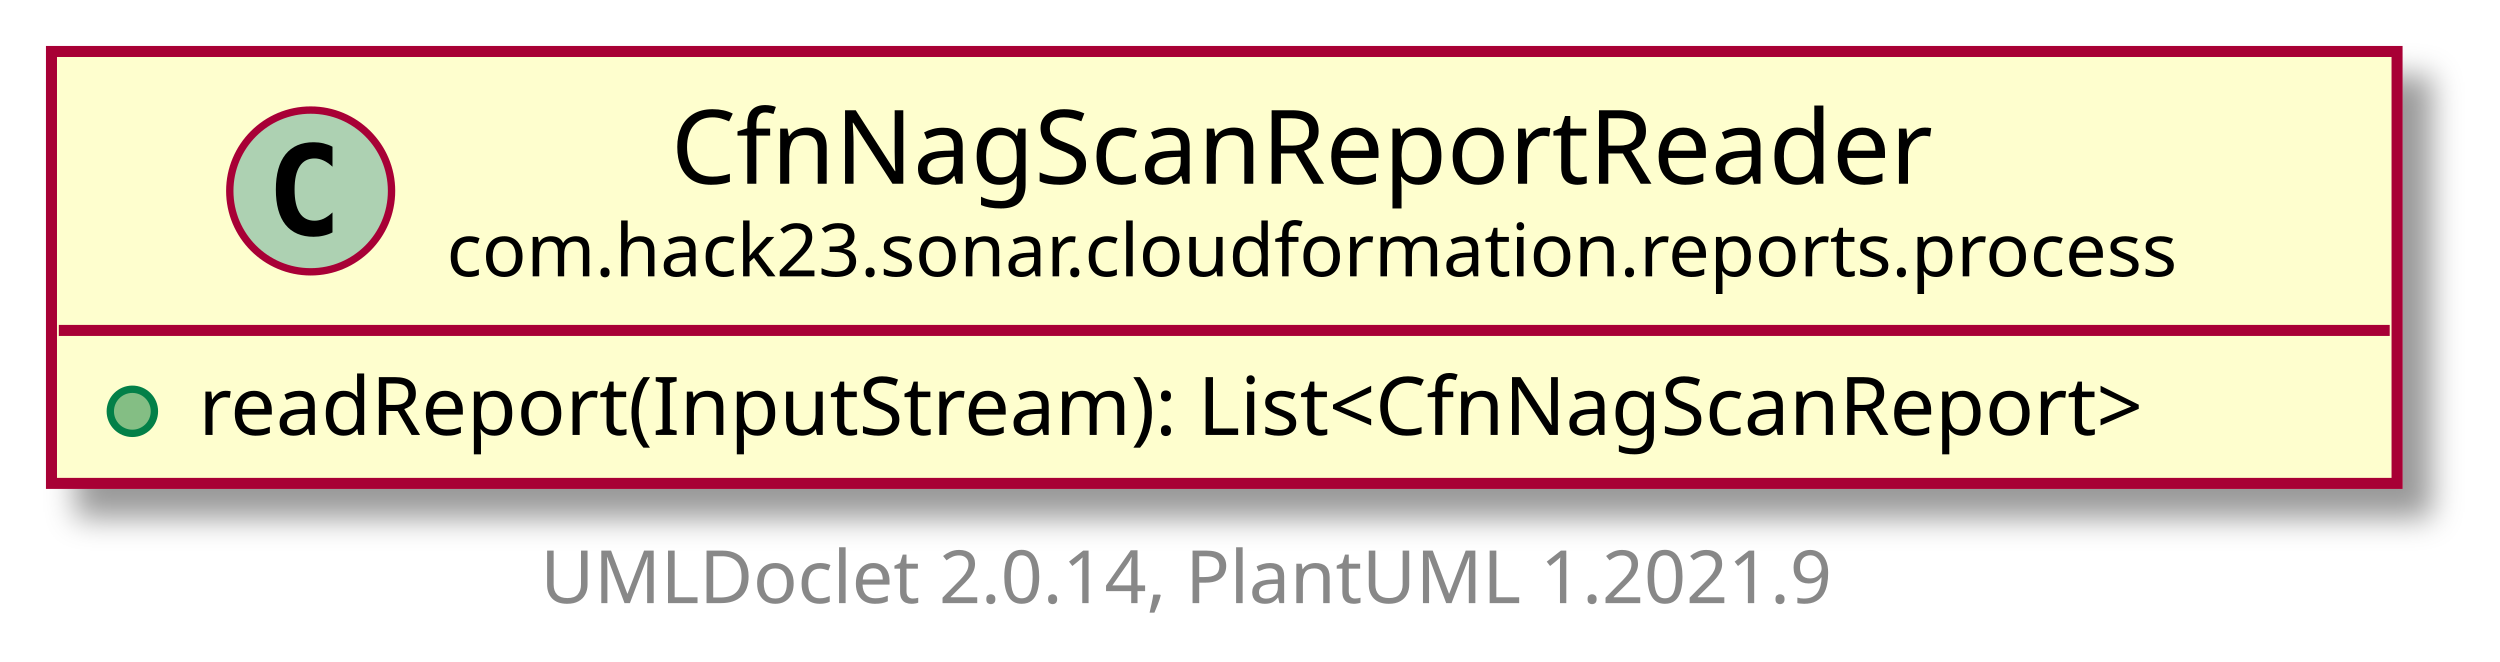
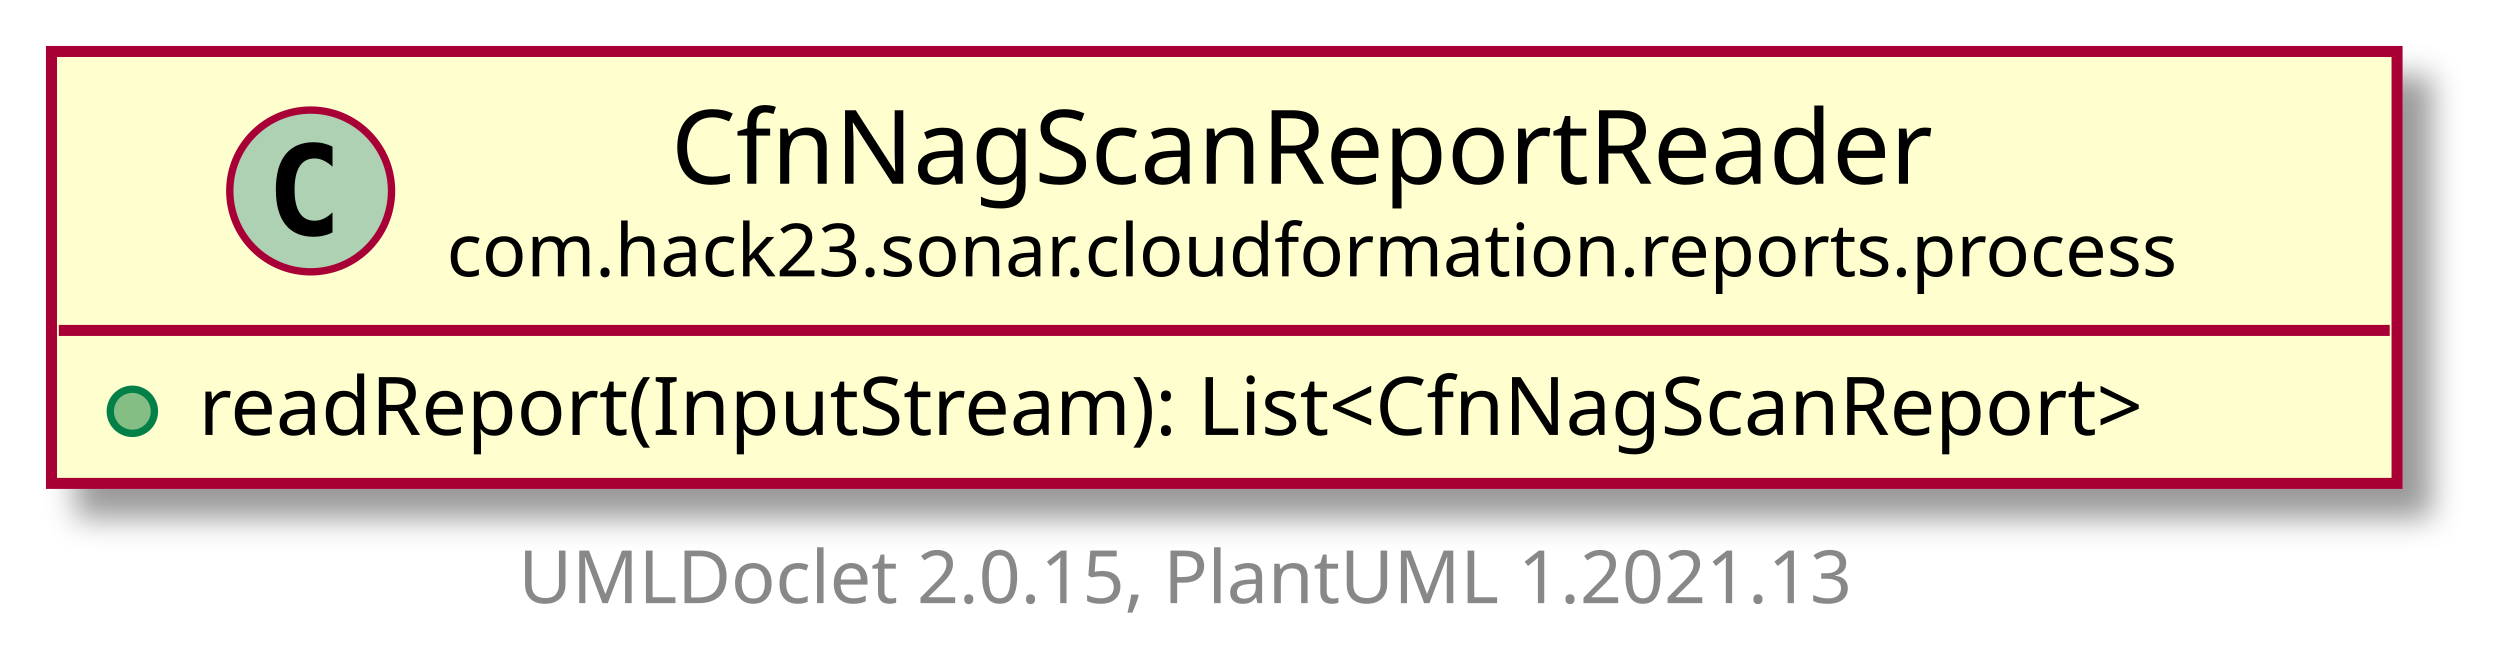
<svg xmlns="http://www.w3.org/2000/svg" xmlns:xlink="http://www.w3.org/1999/xlink" contentScriptType="application/ecmascript" contentStyleType="text/css" height="90px" preserveAspectRatio="none" style="width:340px;height:90px;background:#FFFFFF;" version="1.1" viewBox="0 0 340 90" width="340px" zoomAndPan="magnify">
  <defs>
-     <filter height="300%" id="f3tktgp0ne6v6" width="300%" x="-1" y="-1">
+     <filter height="300%" id="f1i4avj2ukylt4" width="300%" x="-1" y="-1">
      <feGaussianBlur result="blurOut" stdDeviation="2.0" />
      <feColorMatrix in="blurOut" result="blurOut2" type="matrix" values="0 0 0 0 0 0 0 0 0 0 0 0 0 0 0 0 0 0 .4 0" />
      <feOffset dx="4.0" dy="4.0" in="blurOut2" result="blurOut3" />
      <feBlend in="SourceGraphic" in2="blurOut3" mode="normal" />
    </filter>
  </defs>
  <g>
    <a href="CfnNagScanReportReader.html" target="_top" title="CfnNagScanReportReader.html" xlink:actuate="onRequest" xlink:href="CfnNagScanReportReader.html" xlink:show="new" xlink:title="CfnNagScanReportReader.html" xlink:type="simple">
-       <rect codeLine="5" fill="#FEFECE" filter="url(#f3tktgp0ne6v6)" height="58.742" id="com.hack23.sonar.cloudformation.reports.process.CfnNagScanReportReader" style="stroke:#A80036;stroke-width:1.5;" width="319" x="7" y="7" />
+       <rect codeLine="5" fill="#FEFECE" filter="url(#f1i4avj2ukylt4)" height="58.742" id="com.hack23.sonar.cloudformation.reports.process.CfnNagScanReportReader" style="stroke:#A80036;stroke-width:1.5;" width="319" x="7" y="7" />
      <ellipse cx="42.25" cy="25.969" fill="#ADD1B2" rx="11" ry="11" style="stroke:#A80036;stroke-width:1.0;" />
      <path d="M45.219,31.609 Q44.641,31.906 44,32.047 Q43.359,32.203 42.656,32.203 Q40.156,32.203 38.828,30.562 Q37.516,28.906 37.516,25.781 Q37.516,22.656 38.828,21 Q40.156,19.344 42.656,19.344 Q43.359,19.344 44,19.5 Q44.656,19.656 45.219,19.953 L45.219,22.672 Q44.594,22.094 44,21.828 Q43.406,21.547 42.781,21.547 Q41.438,21.547 40.75,22.625 Q40.062,23.688 40.062,25.781 Q40.062,27.875 40.75,28.953 Q41.438,30.016 42.781,30.016 Q43.406,30.016 44,29.75 Q44.594,29.469 45.219,28.891 L45.219,31.609 Z " fill="#000000" />
      <text fill="#000000" font-family="sans-serif" font-size="14" lengthAdjust="spacing" textLength="181" x="91.25" y="24.995">CfnNagScanReportReader</text>
      <text fill="#000000" font-family="sans-serif" font-size="10" lengthAdjust="spacing" textLength="242" x="60.75" y="37.579">com.hack23.sonar.cloudformation.reports.process</text>
      <line style="stroke:#A80036;stroke-width:1.5;" x1="8" x2="325" y1="44.938" y2="44.938" />
      <ellipse cx="18" cy="55.938" fill="#84BE84" rx="3" ry="3" style="stroke:#038048;stroke-width:1.0;" />
      <text fill="#000000" font-family="sans-serif" font-size="11" lengthAdjust="spacing" textLength="293" x="27" y="59.148">readReport(InputStream): List&lt;CfnNagScanReport&gt;</text>
    </a>
-     <text fill="#888888" font-family="sans-serif" font-size="10" lengthAdjust="spacing" textLength="186" x="73.5" y="82.024">UMLDoclet 2.0.14, PlantUML 1.2021.9</text>
+     <text fill="#888888" font-family="sans-serif" font-size="10" lengthAdjust="spacing" textLength="192" x="70.5" y="82.024">UMLDoclet 2.0.15, PlantUML 1.2021.13</text>
  </g>
</svg>
